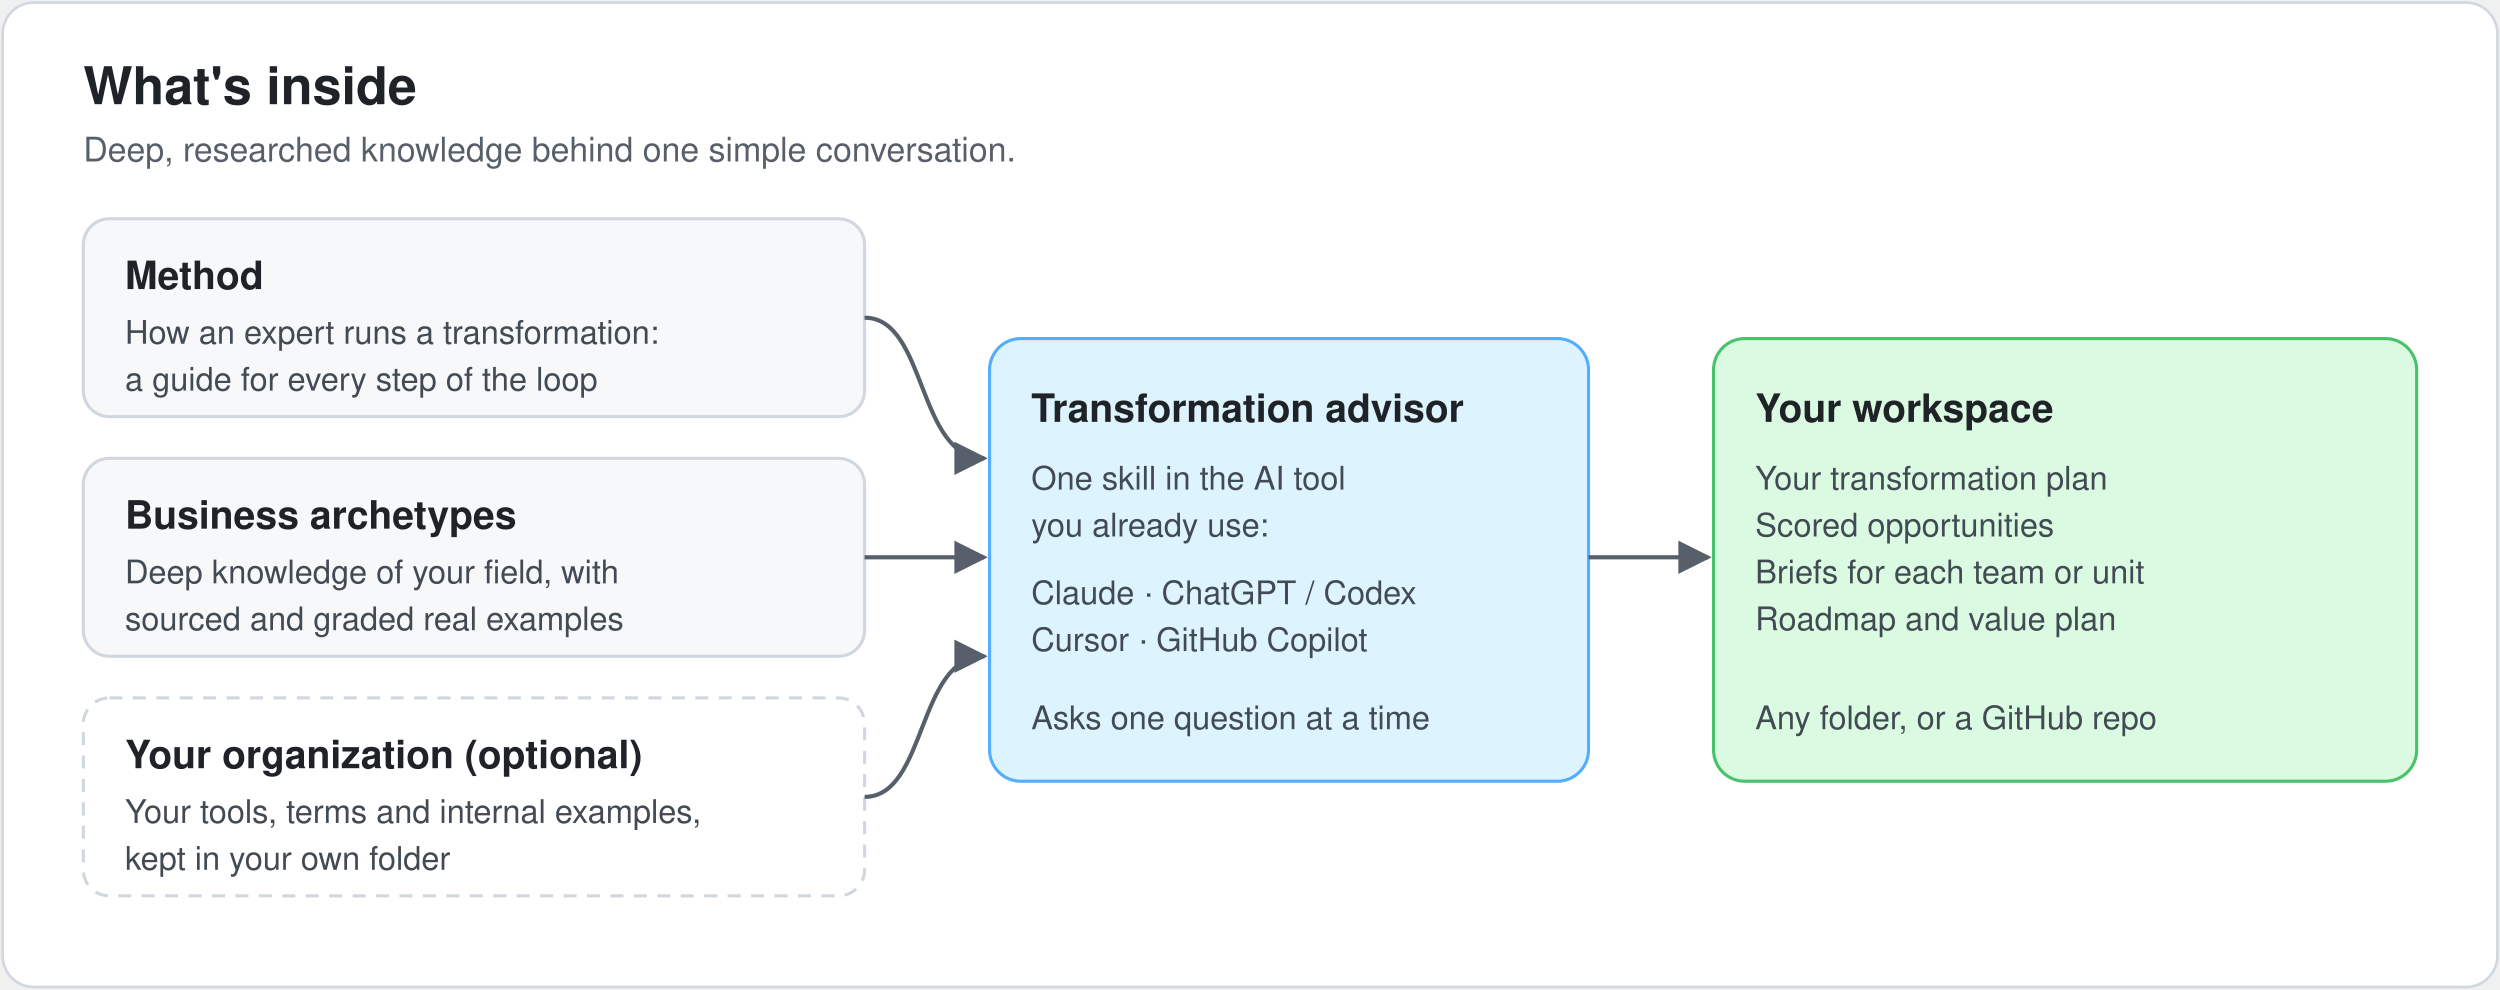
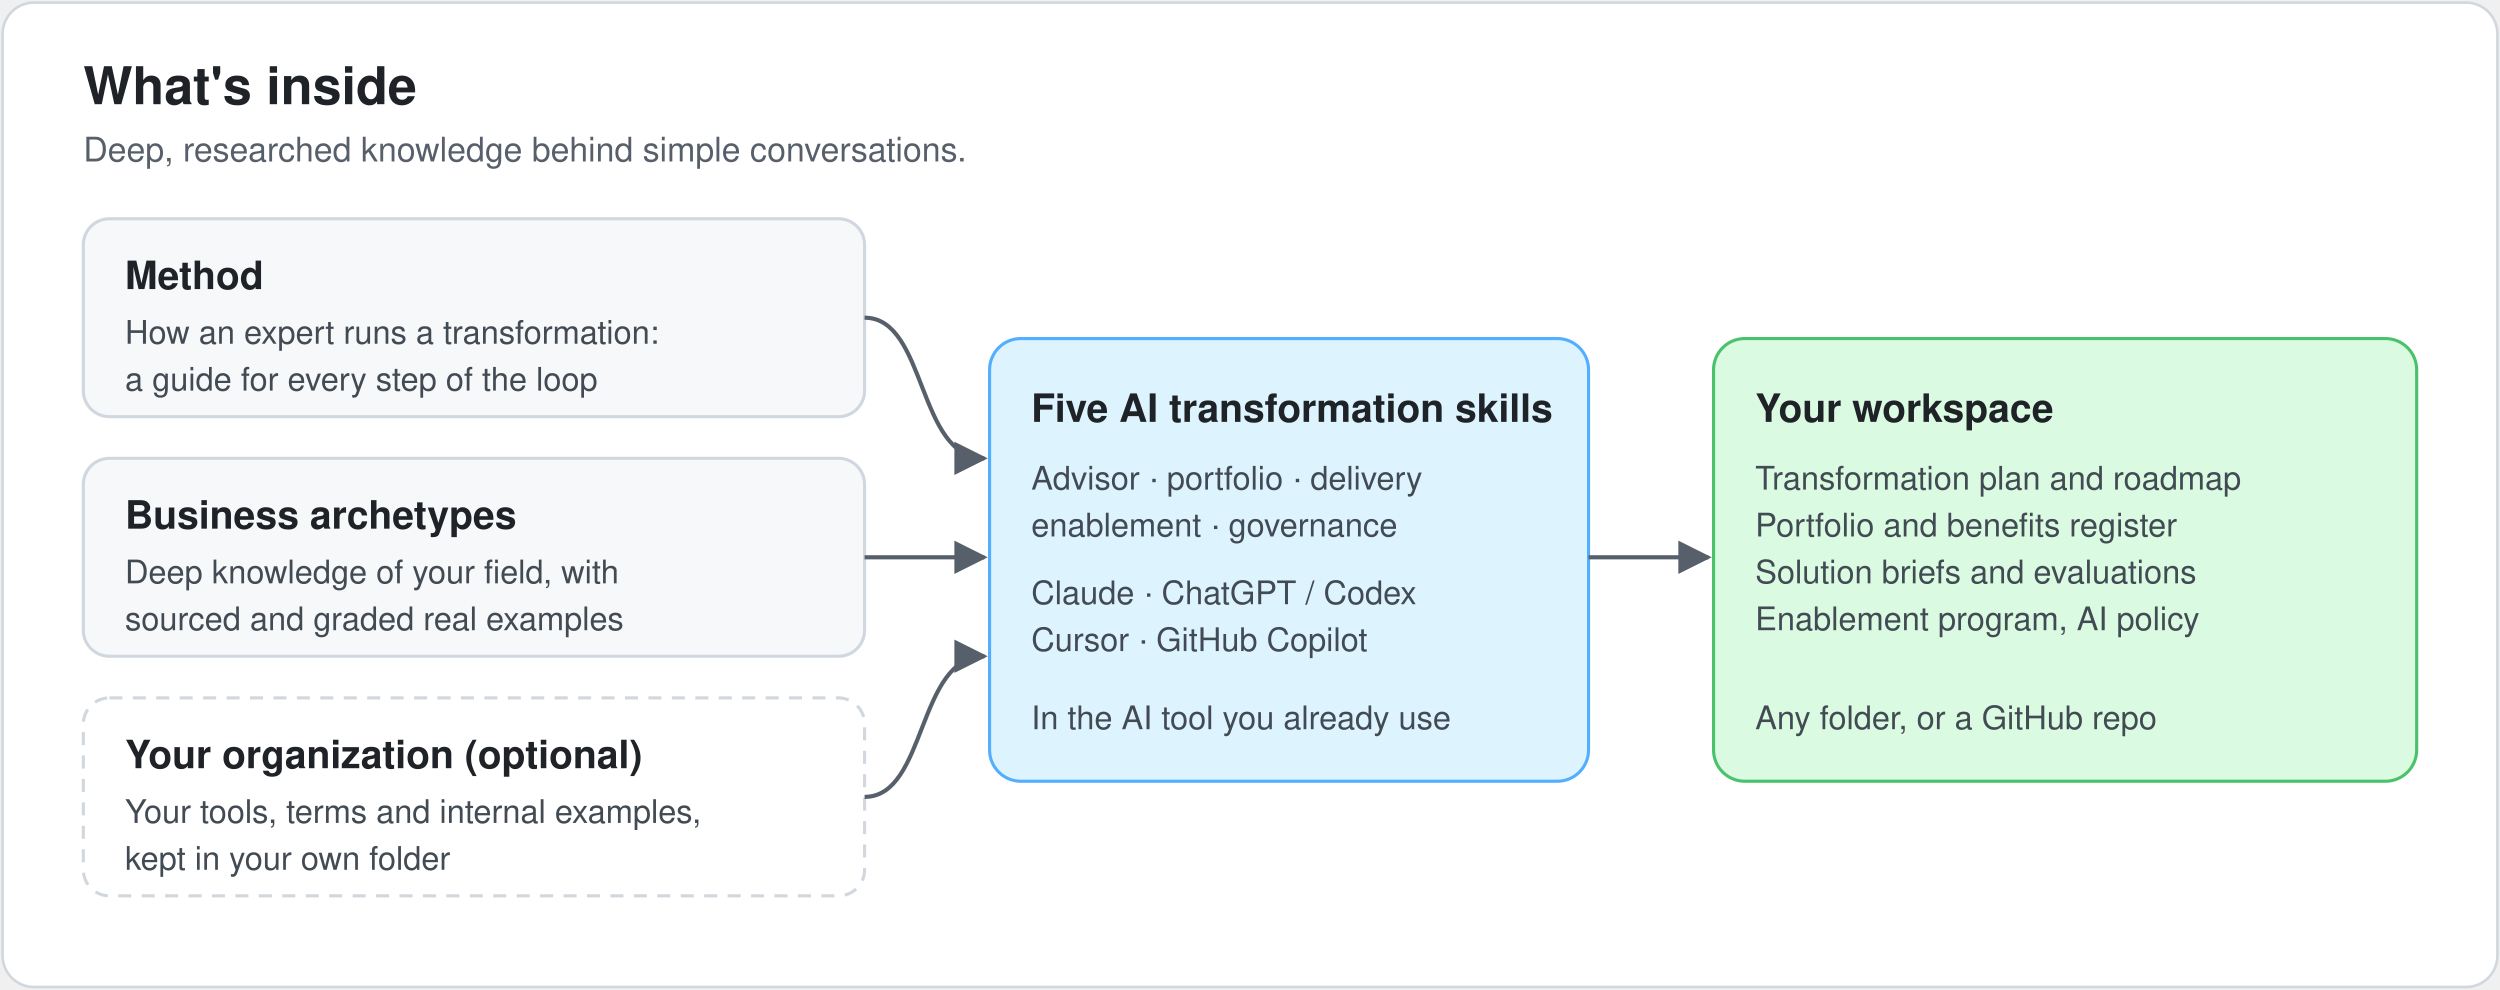
<svg xmlns="http://www.w3.org/2000/svg" viewBox="0 0 960 380" width="960" height="380" role="img" aria-labelledby="t d">
  <defs>
    <marker id="arrow" viewBox="0 0 10 10" refX="9" refY="5" markerWidth="8" markerHeight="8" orient="auto-start-reverse">
      <path d="M0,0 L10,5 L0,10 z" fill="#57606a" />
    </marker>
    <style>
      text { font-family: -apple-system, BlinkMacSystemFont, "Segoe UI", Helvetica, Arial, sans-serif; fill: #1f2328; }
      .title { font-size: 20px; font-weight: 600; }
      .sub { font-size: 13px; fill: #57606a; }
      .label { font-size: 15px; font-weight: 600; }
      .desc { font-size: 12.5px; fill: #424a53; }
      .box { fill: #f6f8fa; stroke: #d0d7de; stroke-width: 1.2; }
      .optional { stroke-dasharray: 5 4; fill: #ffffff; }
      .advisor { fill: #ddf4ff; stroke: #54aeff; stroke-width: 1.2; }
      .out { fill: #dafbe1; stroke: #4ac26b; stroke-width: 1.2; }
      .line { stroke: #57606a; stroke-width: 1.6; fill: none; }
    </style>
  </defs>
  <rect x="1" y="1" width="958" height="378" rx="12" fill="#ffffff" stroke="#d0d7de" />
  <text class="title" x="32" y="40">What's inside</text>
-   <text class="sub" x="32" y="62">Deep, researched knowledge behind one simple conversation.</text>
+   <text class="sub" x="32" y="62">Deep, researched knowledge behind simple conversations.</text>
  <rect class="box" x="32" y="84" width="300" height="76" rx="10" />
  <text class="label" x="48" y="111">Method</text>
  <text class="desc" x="48" y="132">How an expert runs a transformation:</text>
  <text class="desc" x="48" y="150">a guide for every step of the loop</text>
  <rect class="box" x="32" y="176" width="300" height="76" rx="10" />
  <text class="label" x="48" y="203">Business archetypes</text>
  <text class="desc" x="48" y="224">Deep knowledge of your field, with</text>
  <text class="desc" x="48" y="242">sourced and graded real examples</text>
  <rect class="box optional" x="32" y="268" width="300" height="76" rx="10" />
  <text class="label" x="48" y="295">Your organization (optional)</text>
  <text class="desc" x="48" y="316">Your tools, terms and internal examples,</text>
  <text class="desc" x="48" y="334">kept in your own folder</text>
  <path class="line" d="M332 122 C356 122 352 176 378 176" marker-end="url(#arrow)" />
  <line class="line" x1="332" y1="214" x2="378" y2="214" marker-end="url(#arrow)" />
  <path class="line" d="M332 306 C356 306 352 252 378 252" marker-end="url(#arrow)" />
  <rect class="advisor" x="380" y="130" width="230" height="170" rx="12" />
-   <text class="label" x="396" y="162">Transformation advisor</text>
-   <text class="desc" x="396" y="188">One skill in the AI tool</text>
-   <text class="desc" x="396" y="206">you already use:</text>
+   <text class="label" x="396" y="162">Five AI transformation skills</text>
+   <text class="desc" x="396" y="188">Advisor · portfolio · delivery</text>
+   <text class="desc" x="396" y="206">enablement · governance</text>
  <text class="desc" x="396" y="232">Claude · ChatGPT / Codex</text>
  <text class="desc" x="396" y="250">Cursor · GitHub Copilot</text>
-   <text class="desc" x="396" y="280">Asks one question at a time</text>
+   <text class="desc" x="396" y="280">In the AI tool you already use</text>
  <line class="line" x1="610" y1="214" x2="656" y2="214" marker-end="url(#arrow)" />
  <rect class="out" x="658" y="130" width="270" height="170" rx="12" />
  <text class="label" x="674" y="162">Your workspace</text>
-   <text class="desc" x="674" y="188">Your transformation plan</text>
-   <text class="desc" x="674" y="206">Scored opportunities</text>
-   <text class="desc" x="674" y="224">Briefs for each team or unit</text>
-   <text class="desc" x="674" y="242">Roadmap and value plan</text>
+   <text class="desc" x="674" y="188">Transformation plan and roadmap</text>
+   <text class="desc" x="674" y="206">Portfolio and benefits register</text>
+   <text class="desc" x="674" y="224">Solution briefs and evaluations</text>
+   <text class="desc" x="674" y="242">Enablement program, AI policy</text>
  <text class="desc" x="674" y="280">Any folder, or a GitHub repo</text>
</svg>
